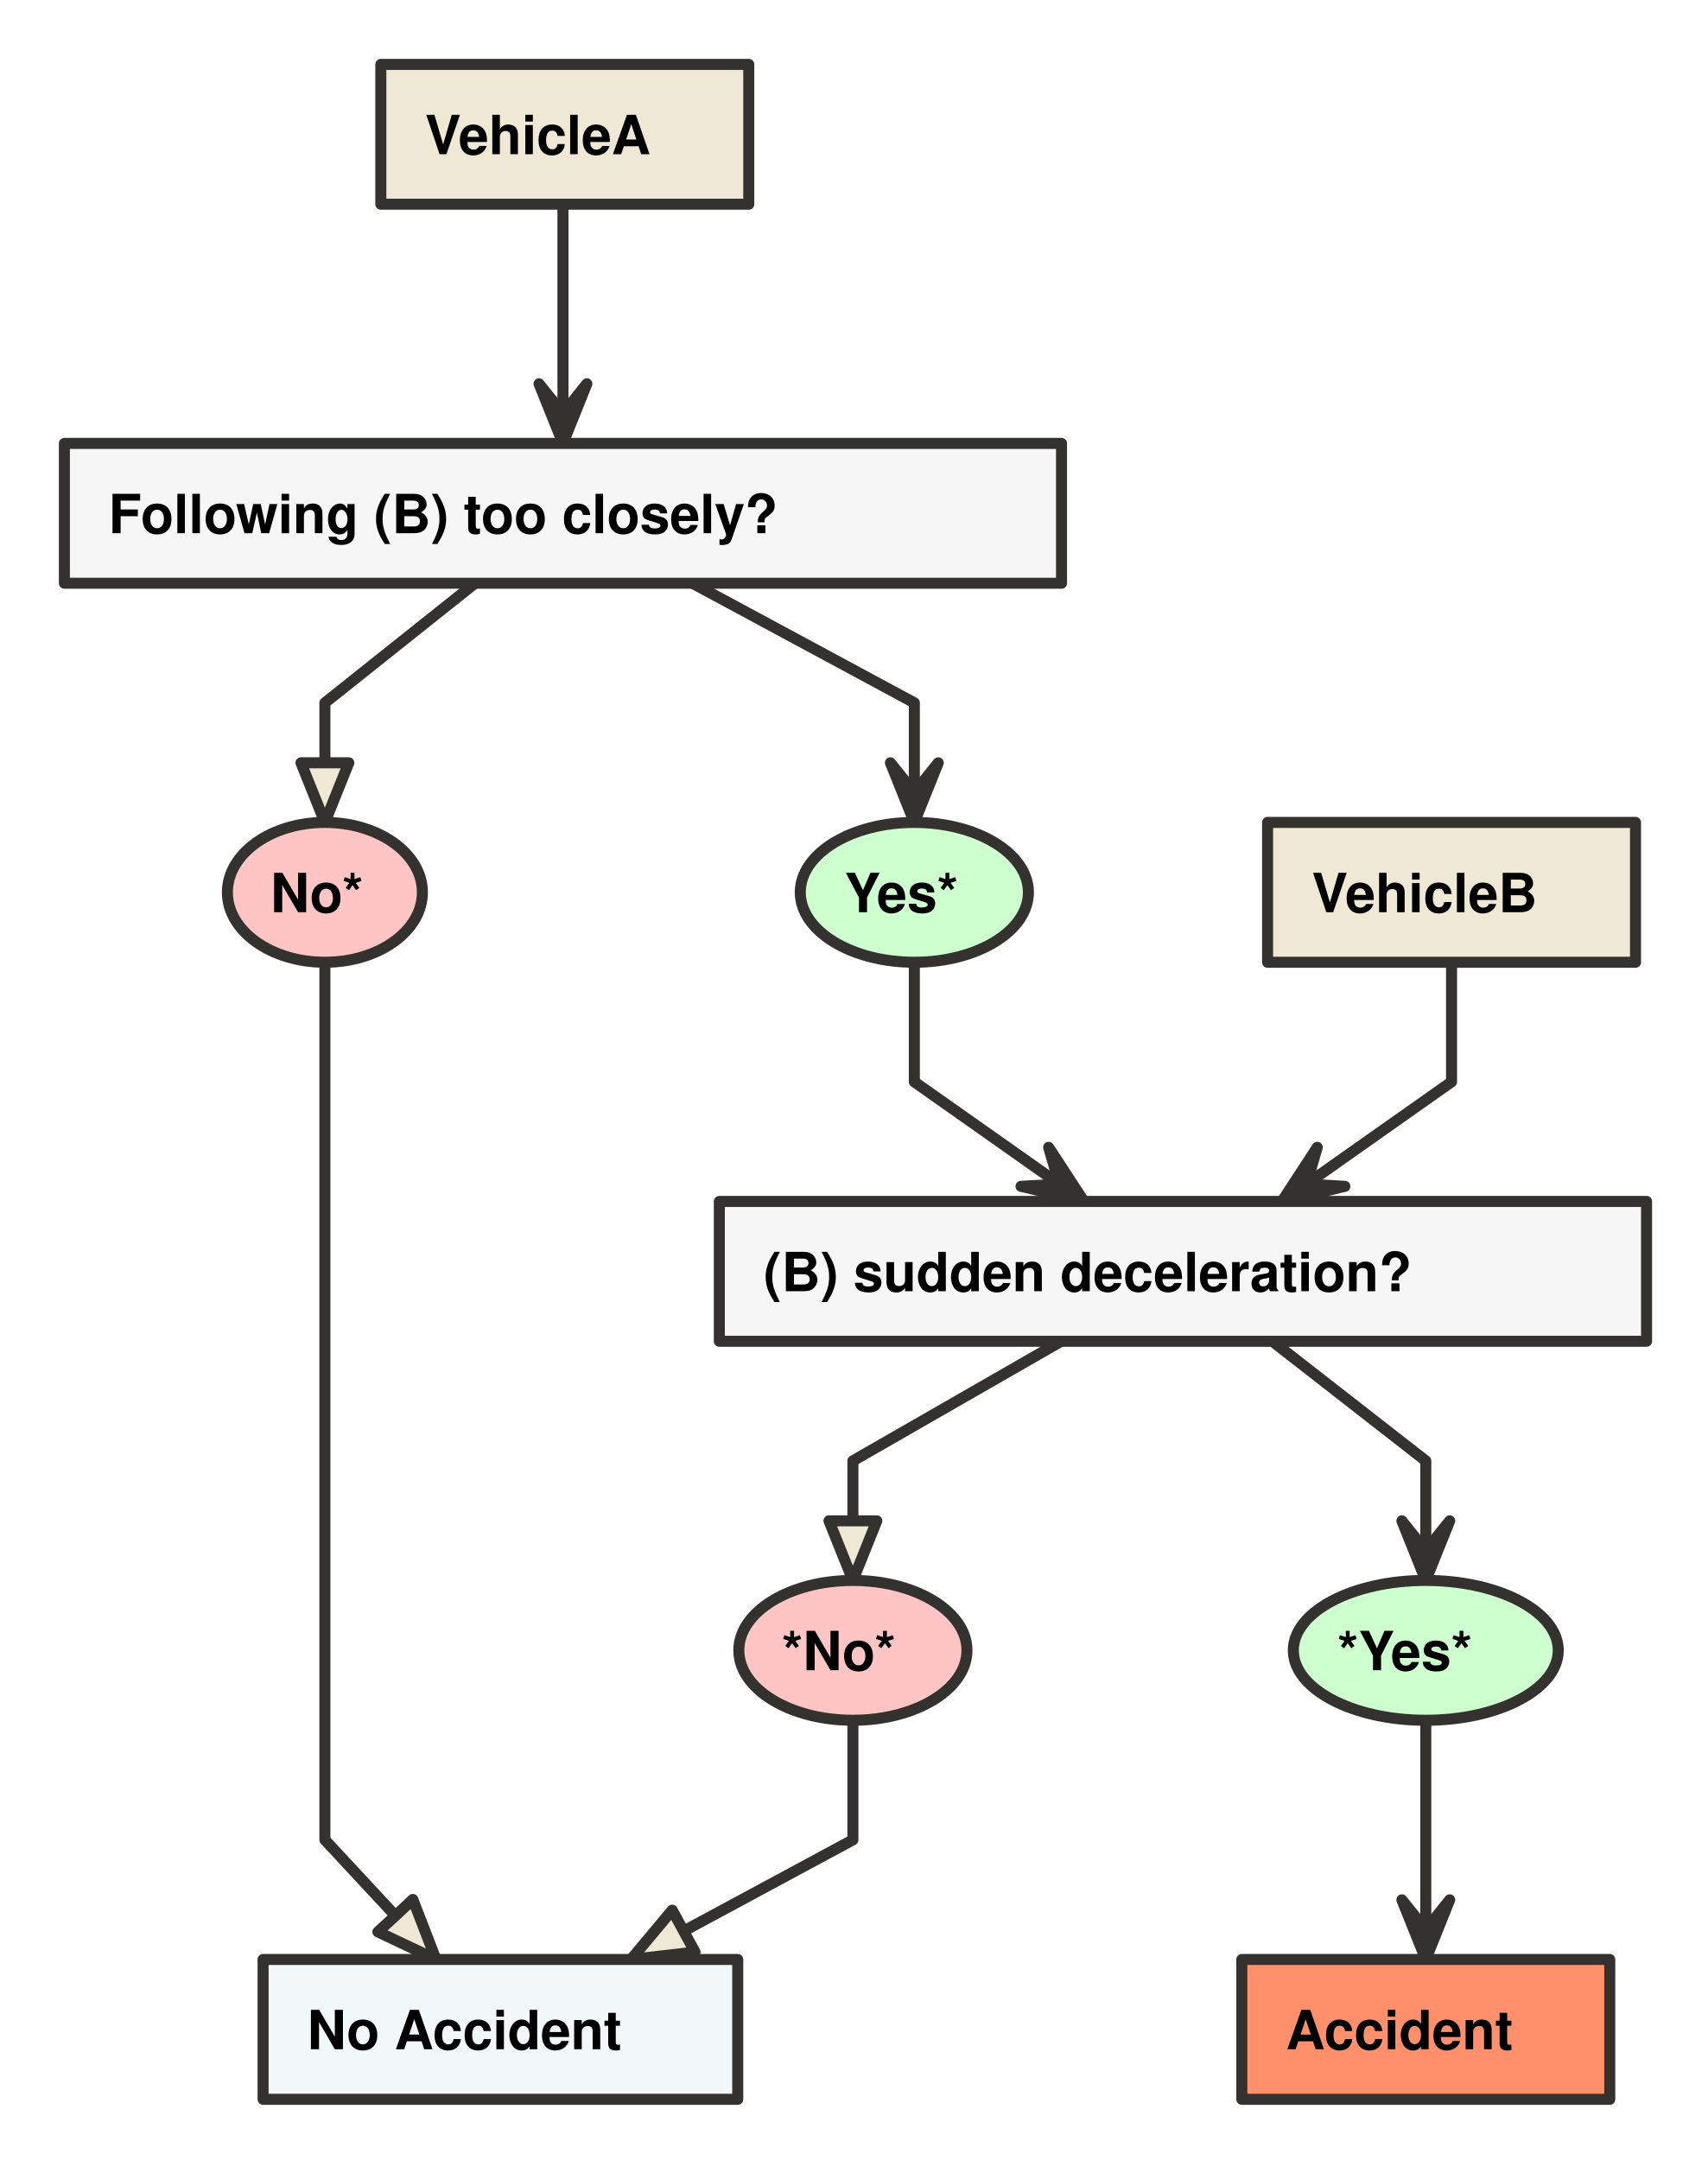
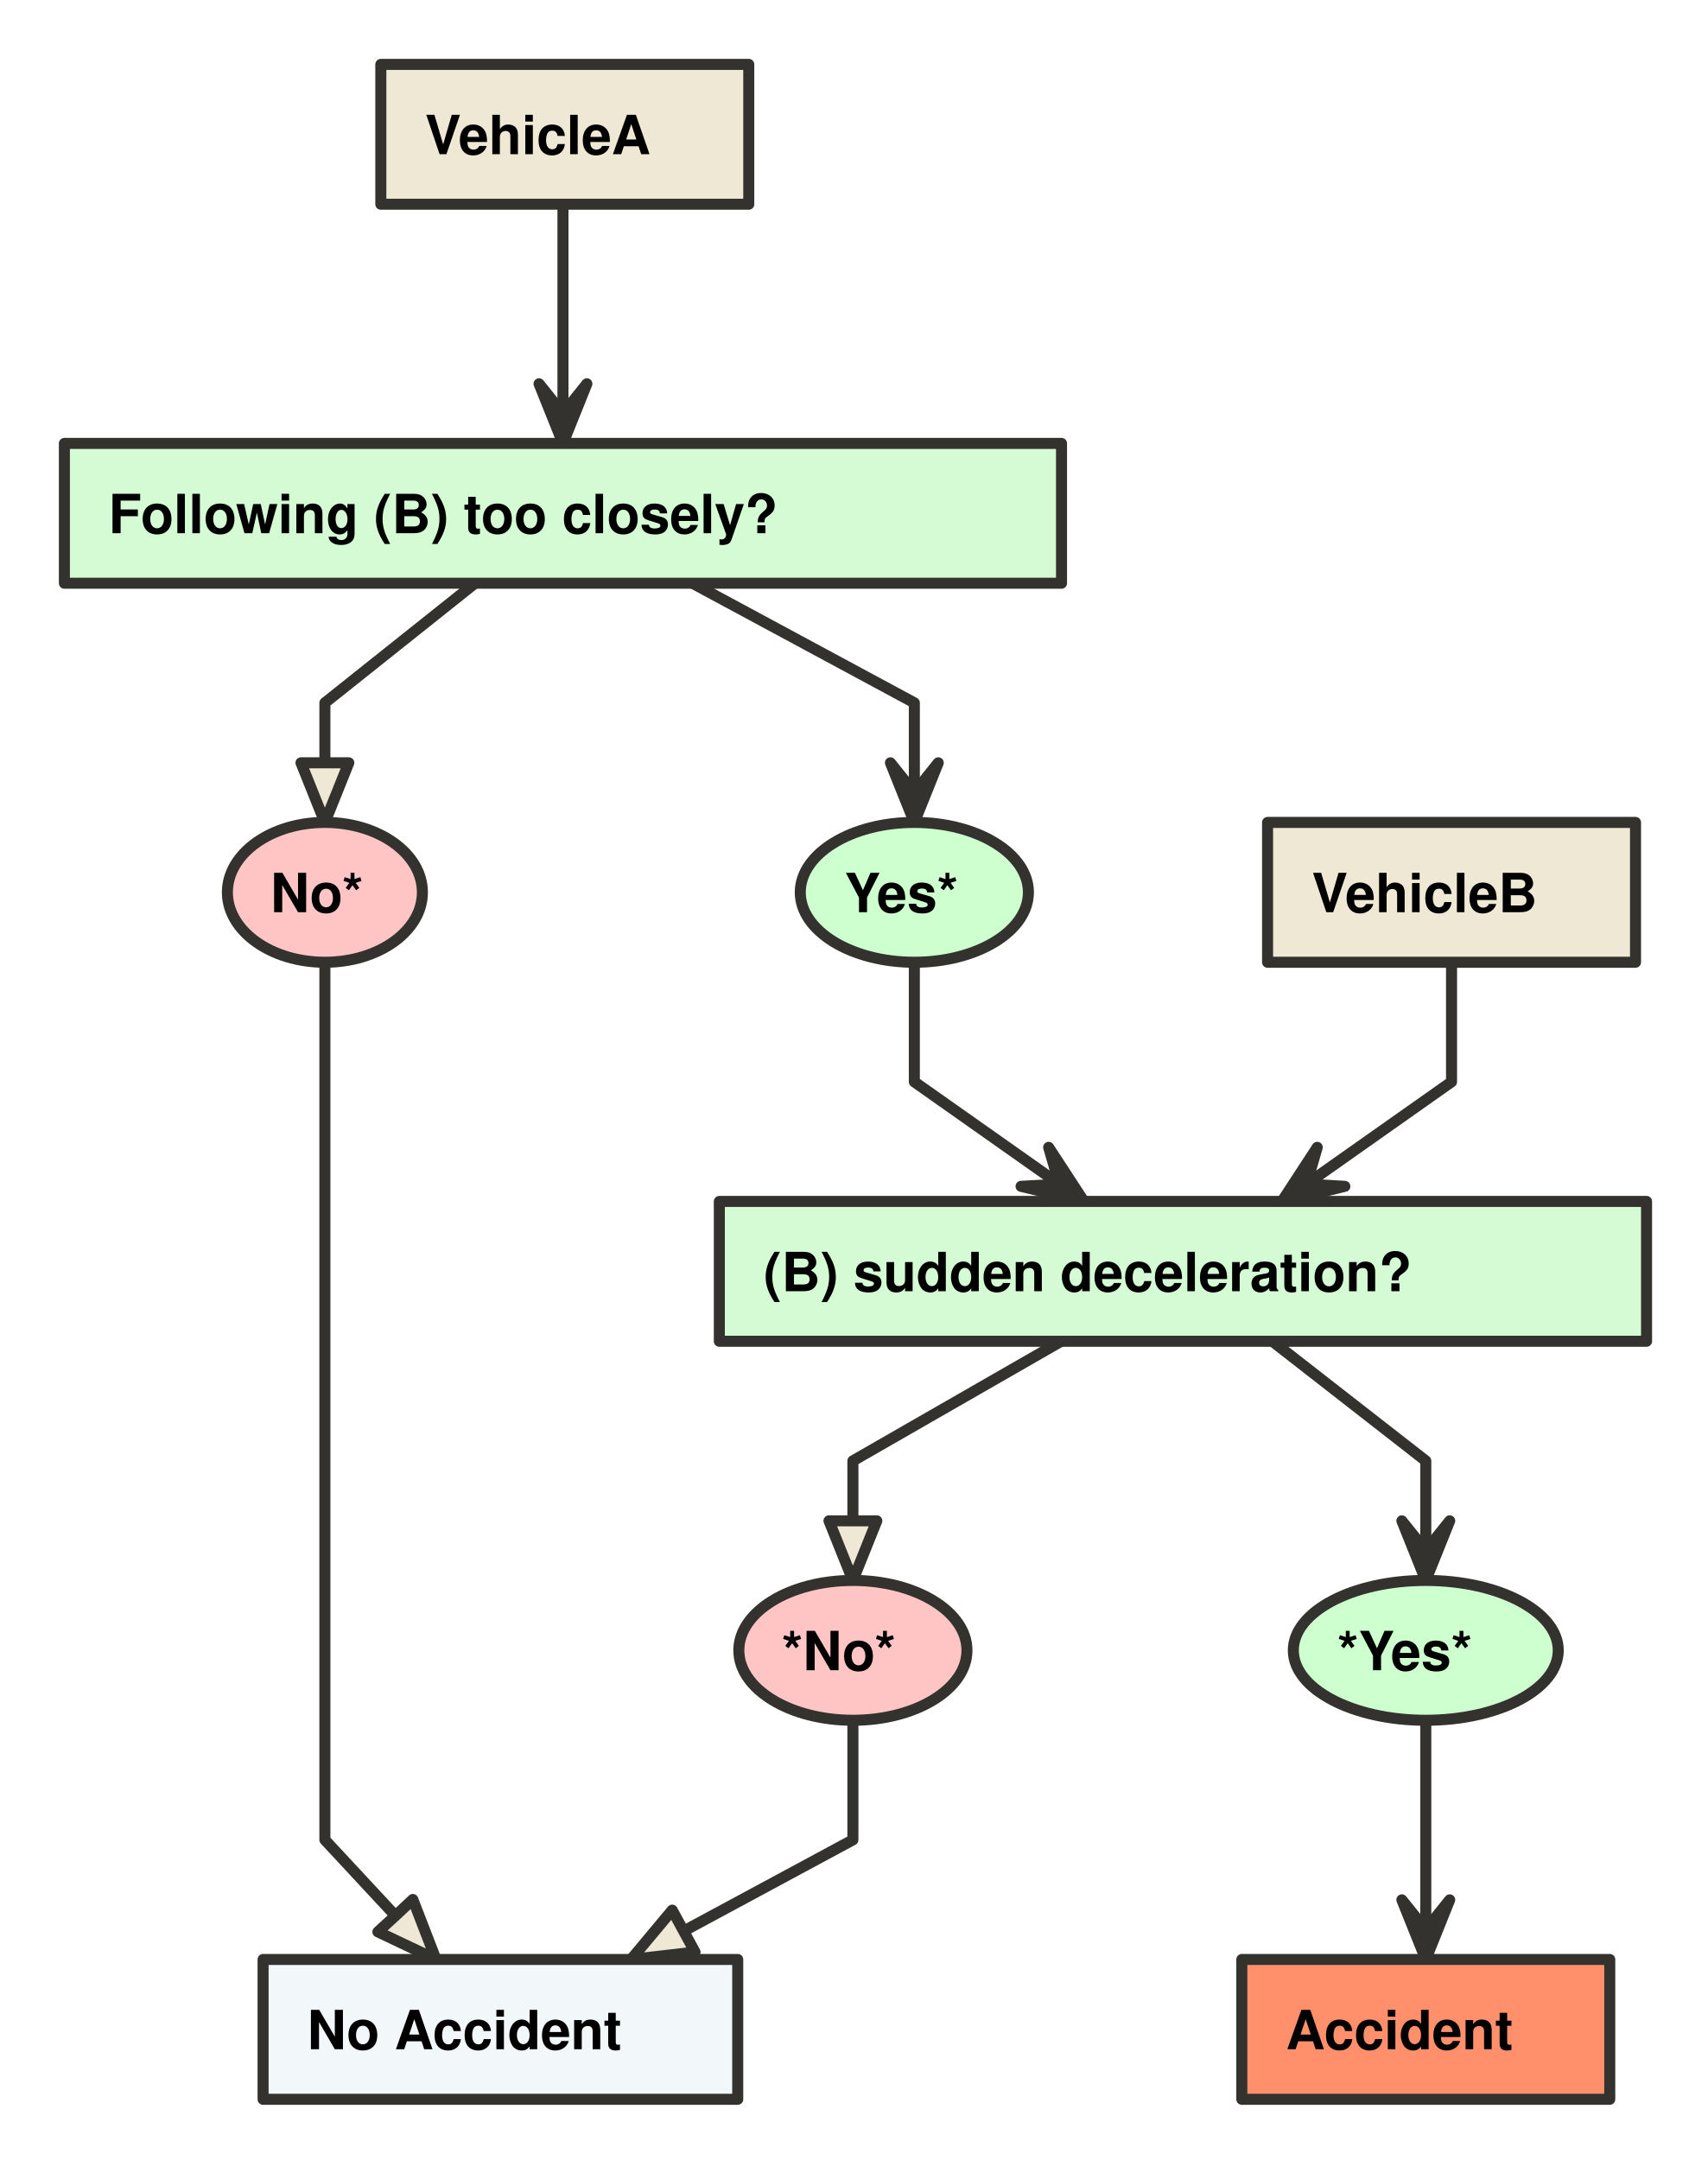
<svg xmlns="http://www.w3.org/2000/svg" width="464" height="587" version="1.1" baseProfile="full" style="font-weight:bold; font-size:11pt; font-family:'Calibri', Helvetica, sans-serif;;stroke-width:3;stroke-linejoin:round;stroke-linecap:round">
  <path d="M153 55.5 L153 88 L153 120.5 L153 120.5 " style="stroke:#33322E;fill:none;" />
  <path d="M146.5 104.3 L153 112.4 L159.5 104.3 L153 120.5 Z" style="stroke:#33322E;fill:#33322E;" />
  <path d="M129.1 158.5 L88.3 191 L88.3 223.5 L88.3 223.5 " style="stroke:#33322E;fill:none;" />
  <path d="M81.8 207.3 L88.3 207.3 L94.8 207.3 L88.3 223.5 Z" style="stroke:#33322E;fill:#eee8d5;" />
  <path d="M188.2 158.5 L248.5 191 L248.5 223.5 L248.5 223.5 " style="stroke:#33322E;fill:none;" />
  <path d="M242 207.3 L248.5 215.4 L255 207.3 L248.5 223.5 Z" style="stroke:#33322E;fill:#33322E;" />
  <path d="M248.5 261.5 L248.5 294 L294.6 326.5 L294.6 326.5 " style="stroke:#33322E;fill:none;" />
  <path d="M277.5 322.4 L287.9 321.8 L285 311.8 L294.6 326.5 Z" style="stroke:#33322E;fill:#33322E;" />
  <path d="M394.5 261.5 L394.5 294 L348.4 326.5 L348.4 326.5 " style="stroke:#33322E;fill:none;" />
  <path d="M358 311.8 L355.1 321.8 L365.5 322.4 L348.4 326.5 Z" style="stroke:#33322E;fill:#33322E;" />
  <path d="M288.4 364.5 L231.8 397 L231.8 429.5 L231.8 429.5 " style="stroke:#33322E;fill:none;" />
  <path d="M225.3 413.3 L231.8 413.3 L238.3 413.3 L231.8 429.5 Z" style="stroke:#33322E;fill:#eee8d5;" />
  <path d="M345.8 364.5 L387.5 397 L387.5 429.5 L387.5 429.5 " style="stroke:#33322E;fill:none;" />
  <path d="M381 413.3 L387.5 421.4 L394 413.3 L387.5 429.5 Z" style="stroke:#33322E;fill:#33322E;" />
  <path d="M88.3 261.5 L88.3 294 L88.3 500 L88.3 500 L118.5 532.5 L118.5 532.5 " style="stroke:#33322E;fill:none;" />
  <path d="M102.7 525 L107.5 520.6 L112.2 516.2 L118.5 532.5 Z" style="stroke:#33322E;fill:#eee8d5;" />
  <path d="M231.8 467.5 L231.8 500 L171.5 532.5 L171.5 532.5 " style="stroke:#33322E;fill:none;" />
  <path d="M182.7 519.1 L185.8 524.8 L188.9 530.5 L171.5 532.5 Z" style="stroke:#33322E;fill:#eee8d5;" />
  <path d="M387.5 467.5 L387.5 500 L387.5 532.5 L387.5 532.5 " style="stroke:#33322E;fill:none;" />
  <path d="M381 516.3 L387.5 524.4 L394 516.3 L387.5 532.5 Z" style="stroke:#33322E;fill:#33322E;" />
  <rect x="103.5" y="17.5" height="38" width="100" style="stroke:#33322E;fill:#eee8d5;" />
  <text x="115.5" y="41.9" style="">VehicleA</text>
-   <rect x="17.5" y="120.5" height="38" width="271" style="stroke:#33322E;fill:#f6f6f6;" />
+   <rect x="17.5" y="120.5" height="38" width="271" style="stroke:#33322E;fill:#d4fbd3;" />
  <text x="29.5" y="144.9" style="">Following (B) too closely?</text>
  <ellipse cx="88.3" cy="242.5" rx="26.5" ry="19" style="stroke:#33322E;fill:#ffc5c5;" />
  <text x="73.5" y="247.9" style="">No*</text>
  <ellipse cx="248.5" cy="242.5" rx="31" ry="19" style="stroke:#33322E;fill:#ceffcf;" />
  <text x="229.5" y="247.9" style="">Yes*</text>
-   <rect x="195.5" y="326.5" height="38" width="252" style="stroke:#33322E;fill:#f6f6f6;" />
+   <rect x="195.5" y="326.5" height="38" width="252" style="stroke:#33322E;fill:#d4fbd3;" />
  <text x="207.5" y="350.9" style="">(B) sudden deceleration?</text>
  <rect x="344.5" y="223.5" height="38" width="100" style="stroke:#33322E;fill:#eee8d5;" />
  <text x="356.5" y="247.9" style="">VehicleB</text>
  <ellipse cx="231.8" cy="448.5" rx="31" ry="19" style="stroke:#33322E;fill:#ffc5c5;" />
  <text x="212.5" y="453.9" style="">*No*</text>
  <ellipse cx="387.5" cy="448.5" rx="36" ry="19" style="stroke:#33322E;fill:#ceffcf;" />
  <text x="363.5" y="453.9" style="">*Yes*</text>
  <rect x="71.5" y="532.5" height="38" width="129" style="stroke:#33322E;fill:#f2f8f9;" />
  <text x="83.5" y="556.9" style="">No Accident</text>
  <rect x="337.5" y="532.5" height="38" width="100" style="stroke:#33322E;fill:#ff906b;" />
  <text x="349.5" y="556.9" style="">Accident</text>
</svg>
